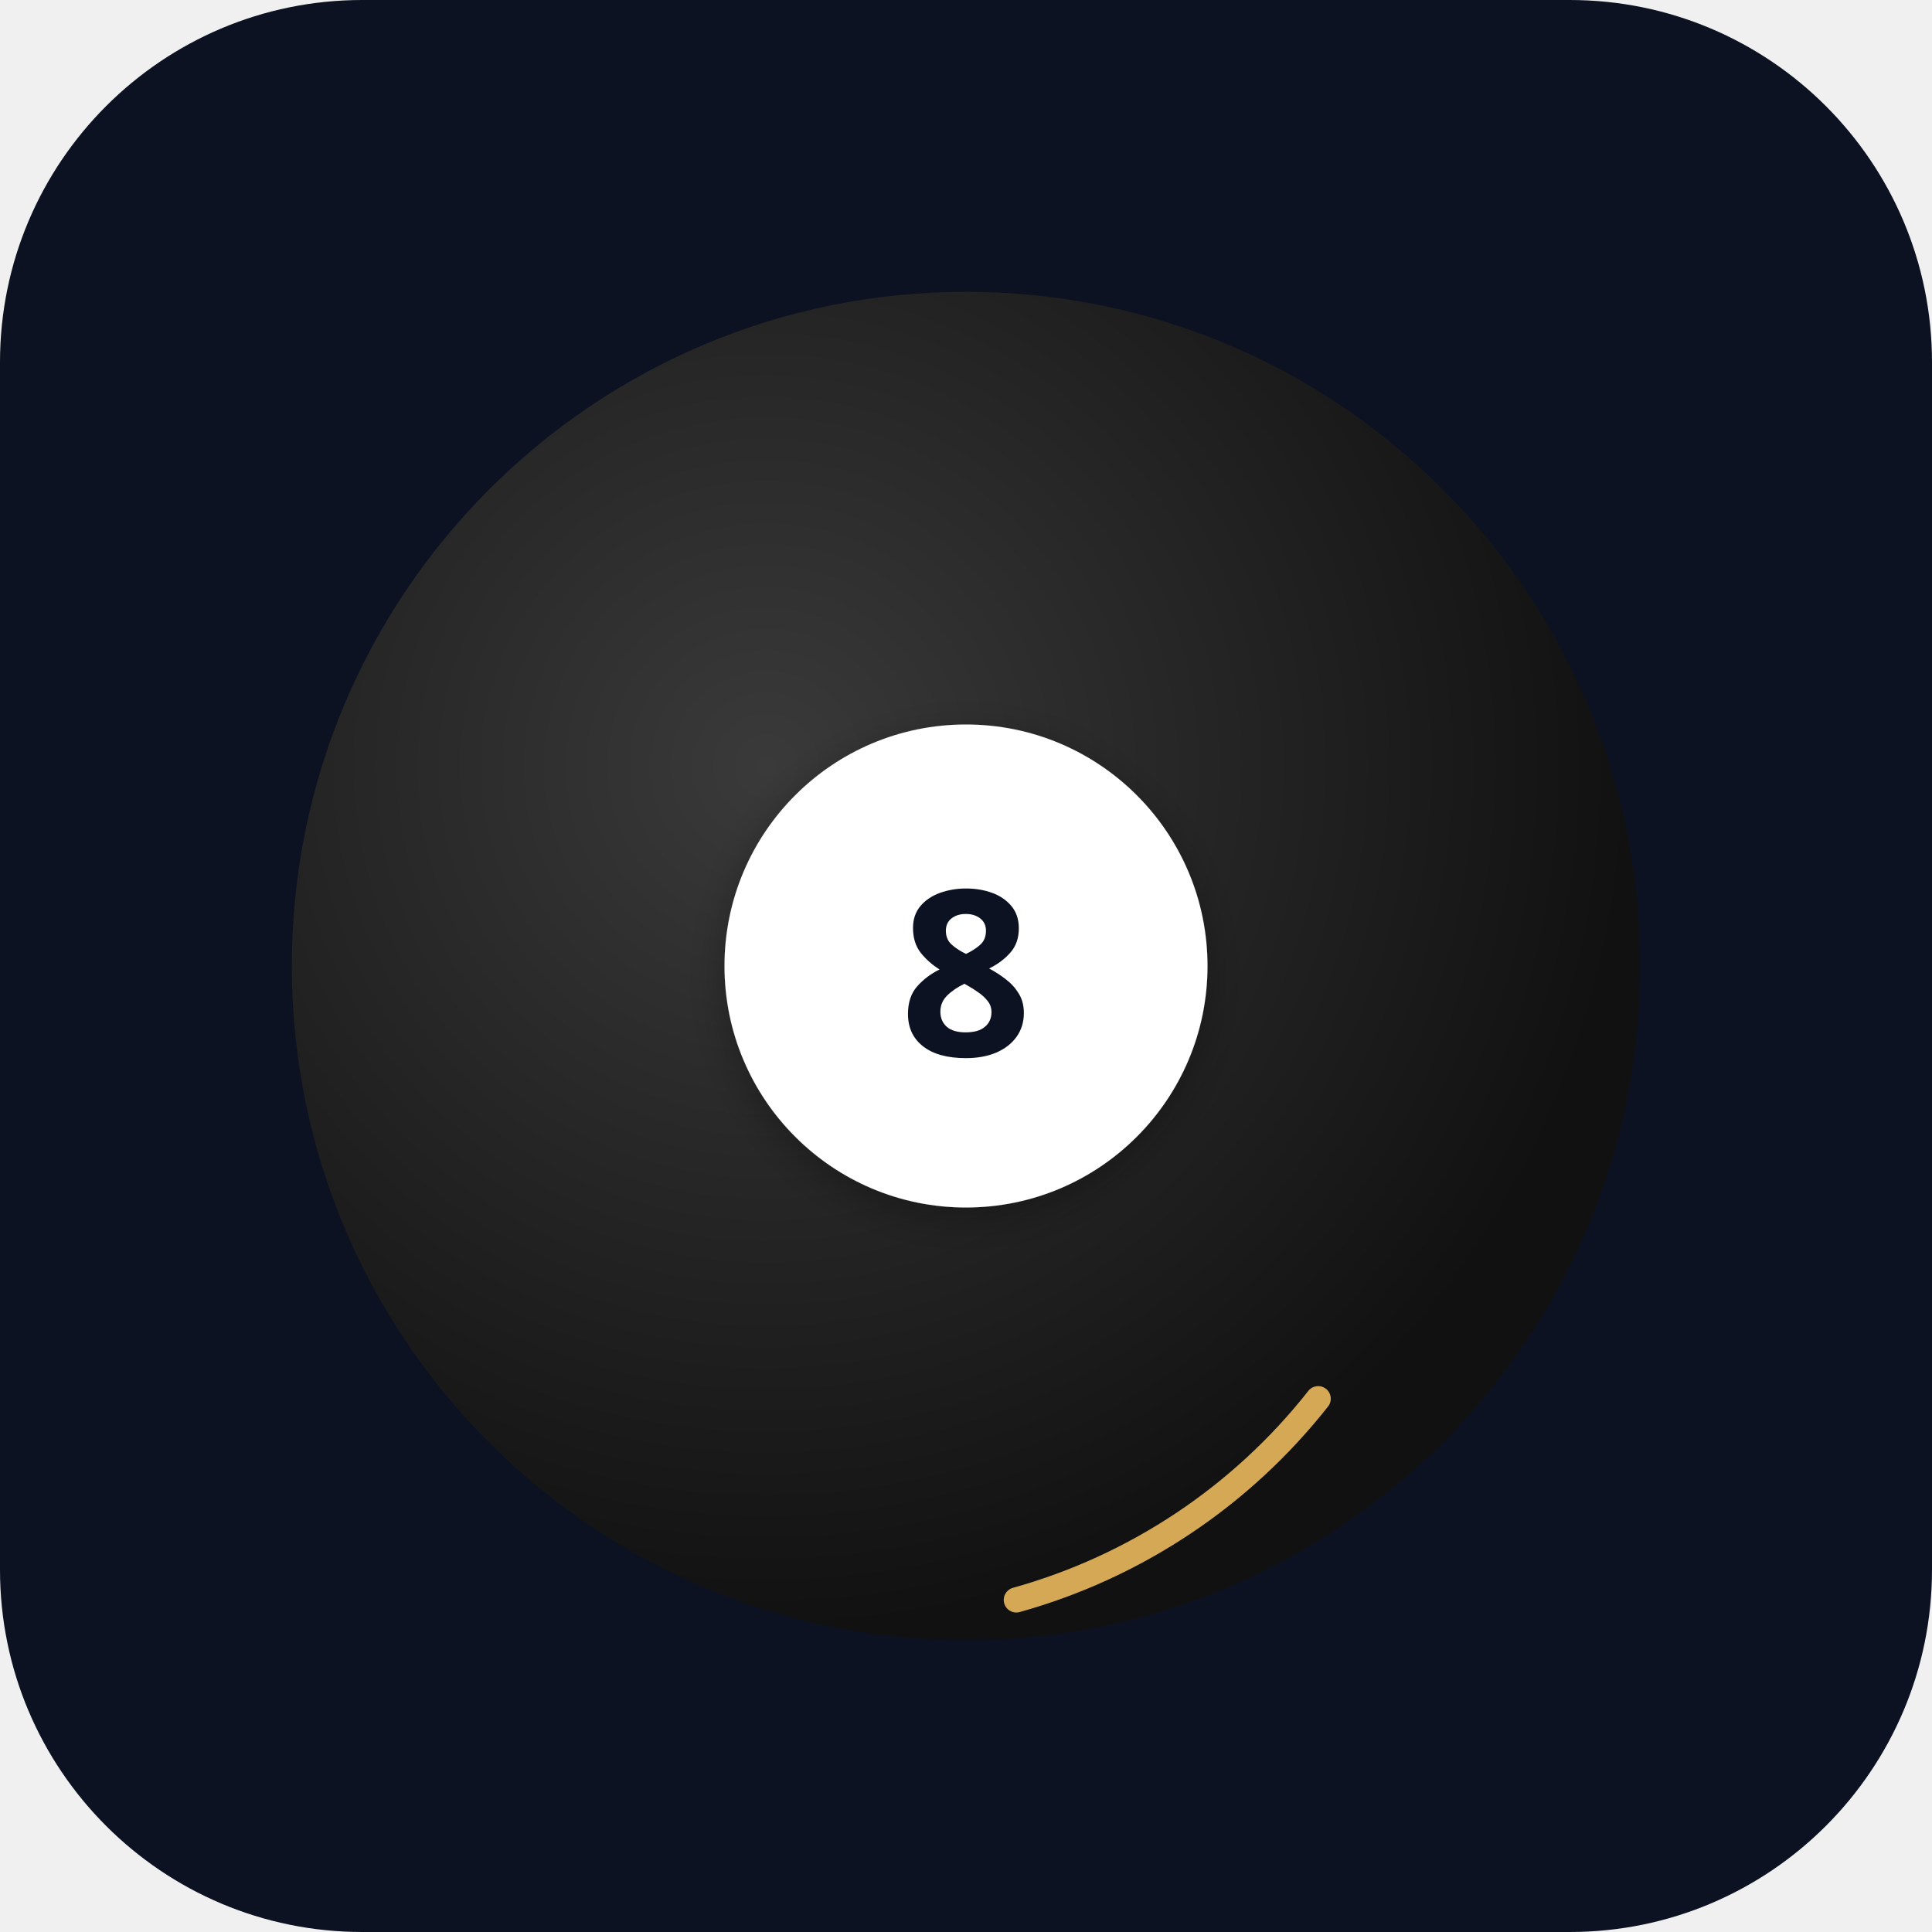
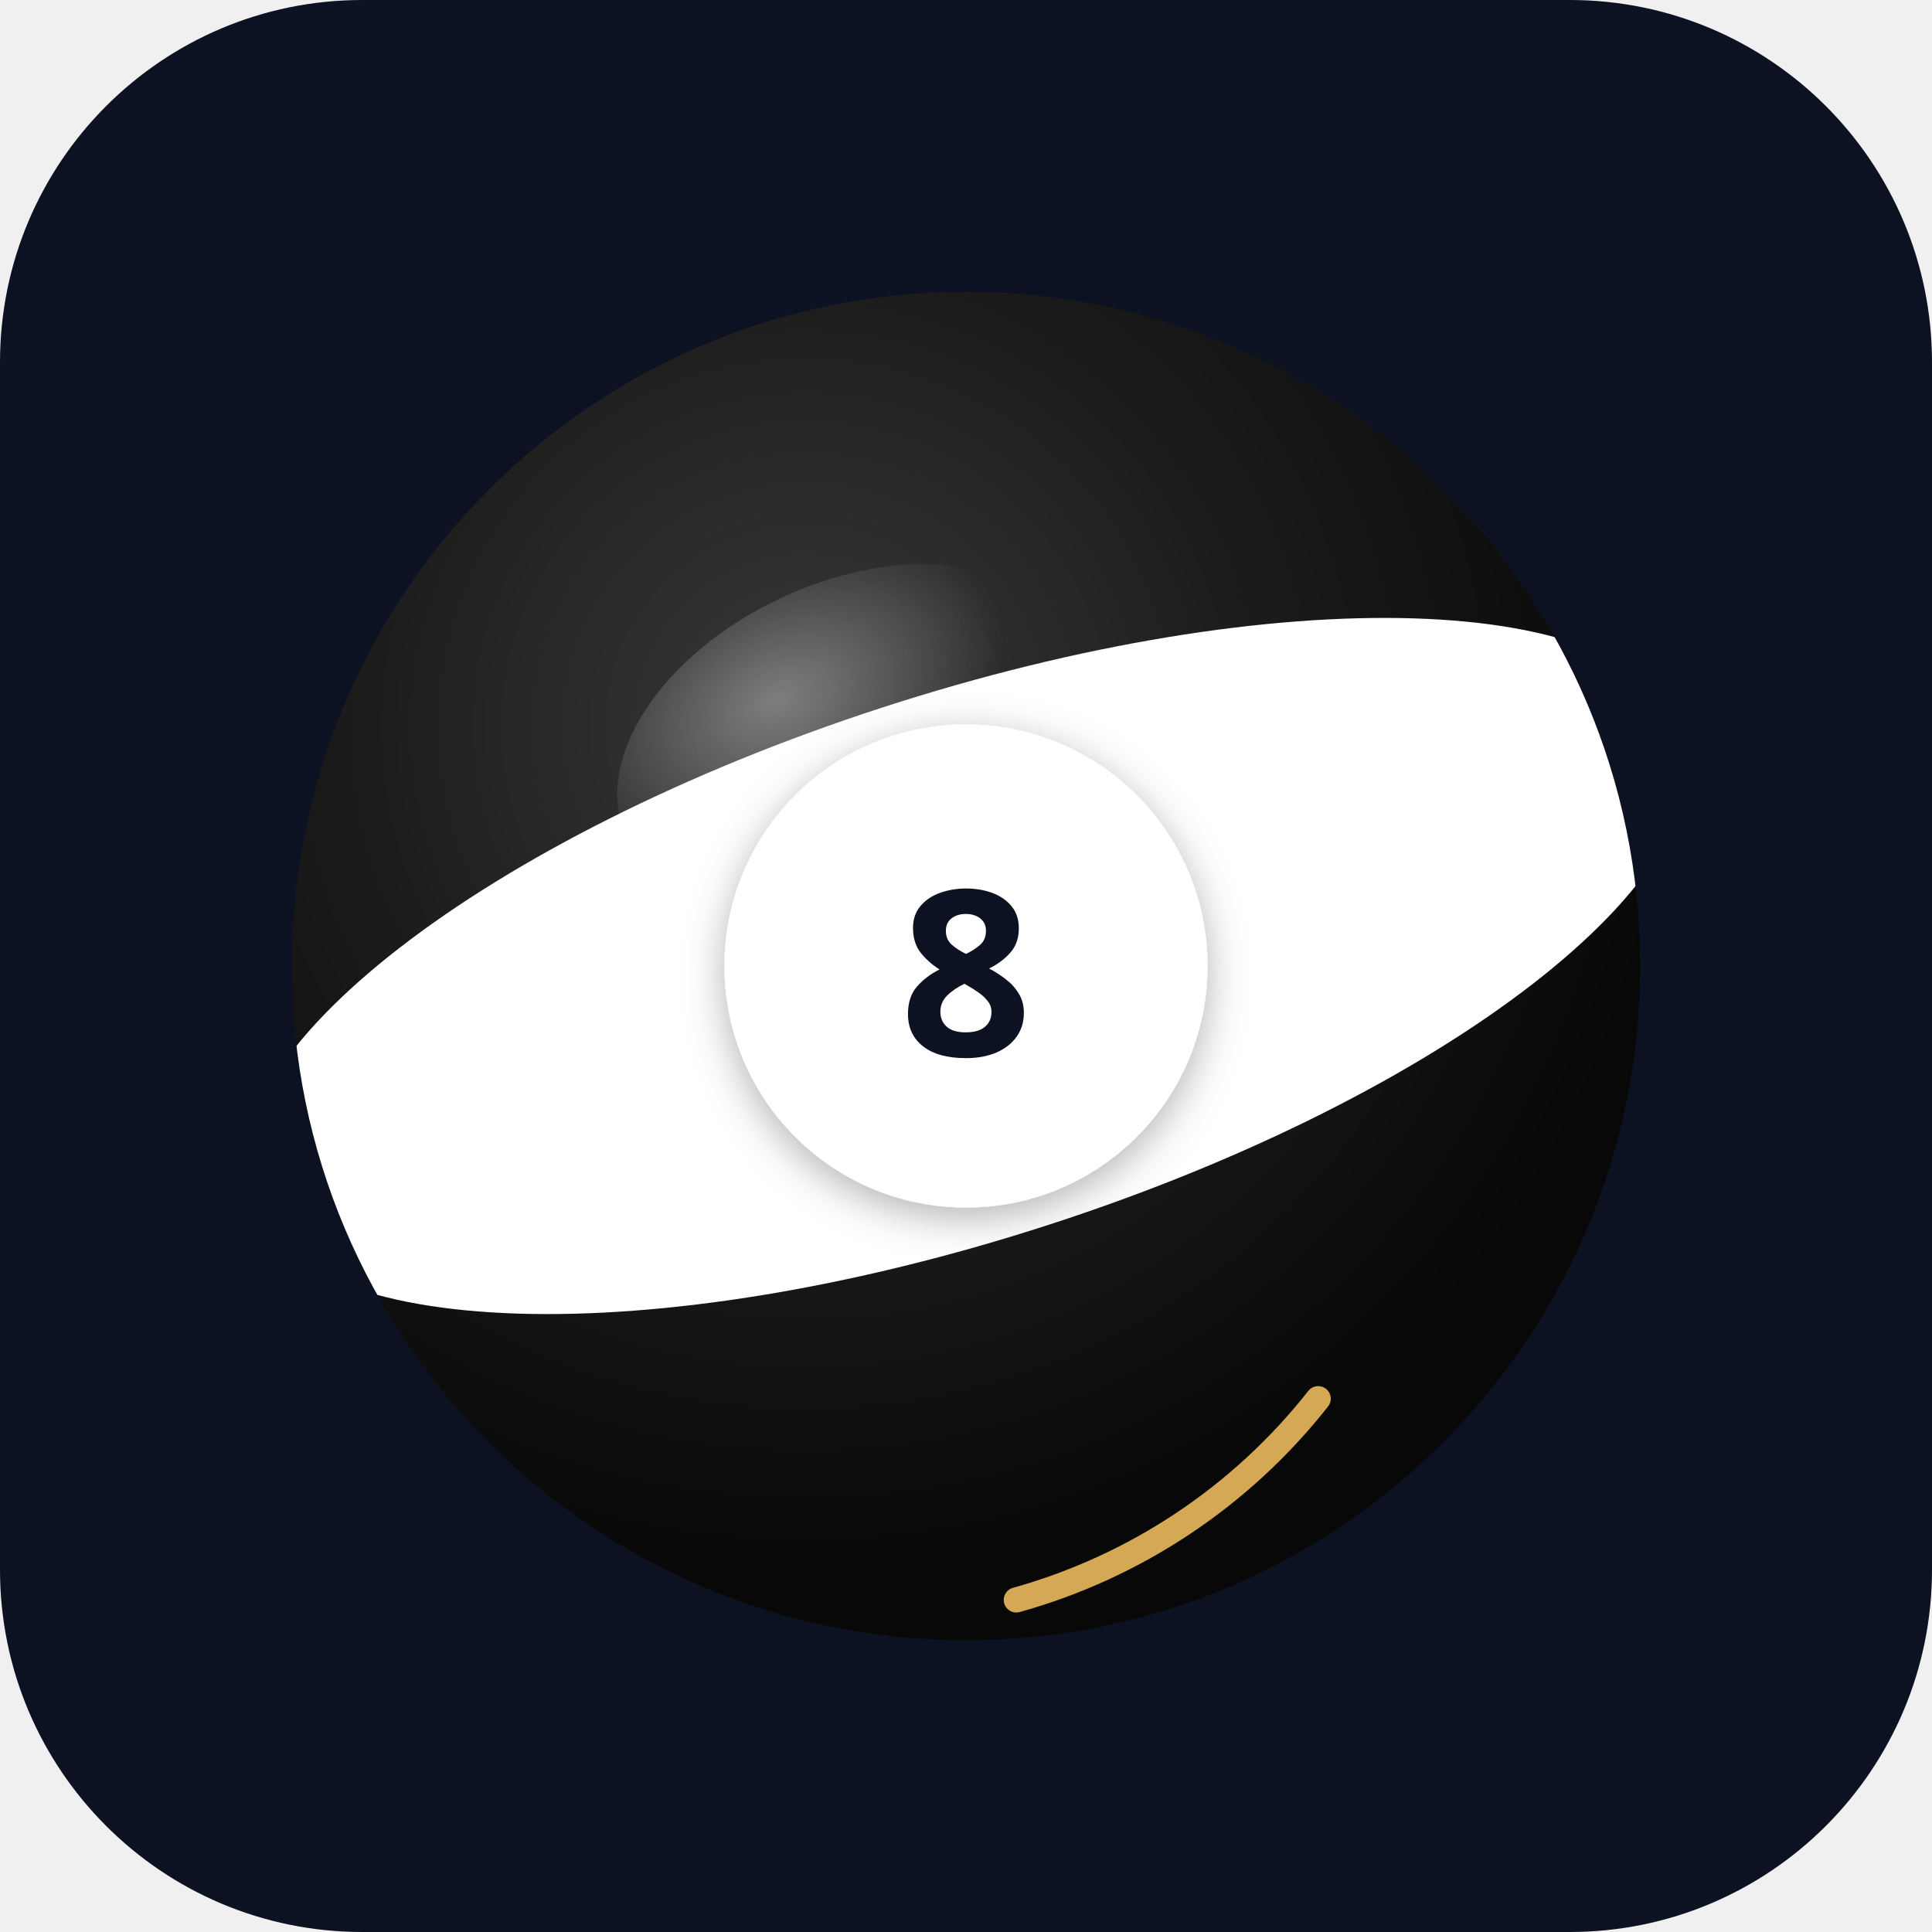
<svg xmlns="http://www.w3.org/2000/svg" width="192" height="192" viewBox="0 0 192 192">
  <defs>
-     <radialGradient id="ballGrad" cx="35%" cy="35%" r="65%">
-       <stop offset="0%" stop-color="#3A3A3A" />
-       <stop offset="100%" stop-color="#111111" />
+     <radialGradient id="ballGrad" cx="38%" cy="32%" r="65%">
+       <stop offset="0%" stop-color="#3a3a3a" />
+       <stop offset="55%" stop-color="#1a1a1a" />
+       <stop offset="100%" stop-color="#080808" />
    </radialGradient>
+     <radialGradient id="gloss" cx="40%" cy="30%" r="50%">
+       <stop offset="0%" stop-color="white" stop-opacity="0.35" />
+       <stop offset="100%" stop-color="white" stop-opacity="0" />
+     </radialGradient>
+     <clipPath id="ballClip">
+       <circle cx="96" cy="96" r="67" />
+     </clipPath>
    <filter id="innerShadow" x="-10%" y="-10%" width="120%" height="120%">
      <feDropShadow dx="0" dy="1" stdDeviation="2" flood-color="#000" flood-opacity="0.3" />
    </filter>
  </defs>
  <rect width="192" height="192" rx="36" fill="#0C1222" />
  <circle cx="96" cy="96" r="67" fill="url(#ballGrad)" />
+   <g clip-path="url(#ballClip)">
+     <ellipse cx="96" cy="96" rx="75" ry="27" fill="white" transform="rotate(-18, 96, 96)" />
+   </g>
+   <ellipse cx="84" cy="73" rx="24" ry="15" fill="url(#gloss)" transform="rotate(-25, 84, 73)" />
  <circle cx="96" cy="96" r="24" fill="white" filter="url(#innerShadow)" />
  <text x="96" y="96" text-anchor="middle" dominant-baseline="central" font-family="'Space Grotesk',sans-serif" font-weight="700" font-size="23" fill="#0C1222">8</text>
  <path d="M 131 139 A 58 58 0 0 1 101 159" fill="none" stroke="#D4A855" stroke-width="2.5" stroke-linecap="round" />
</svg>
